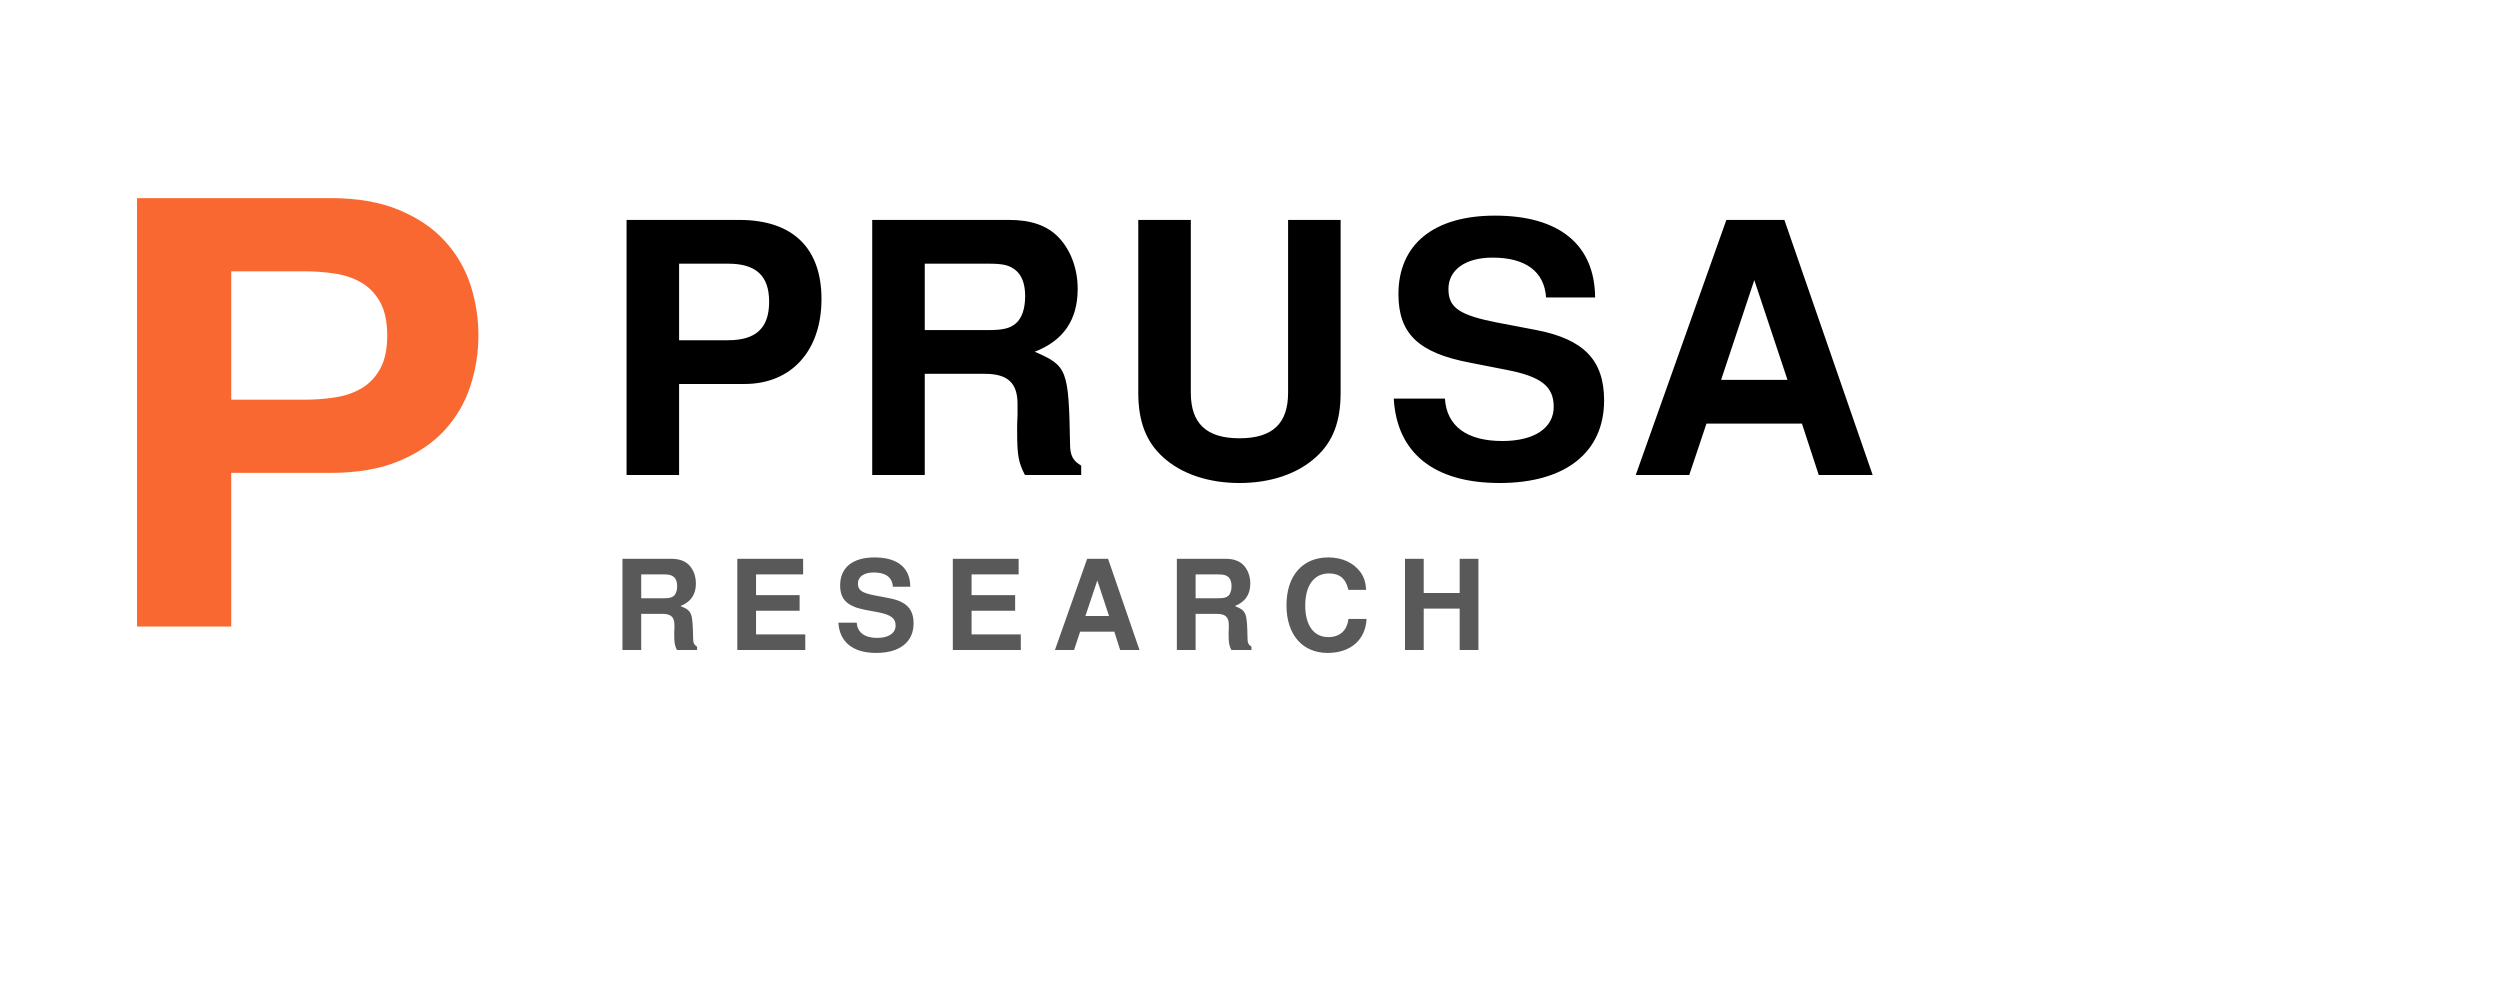
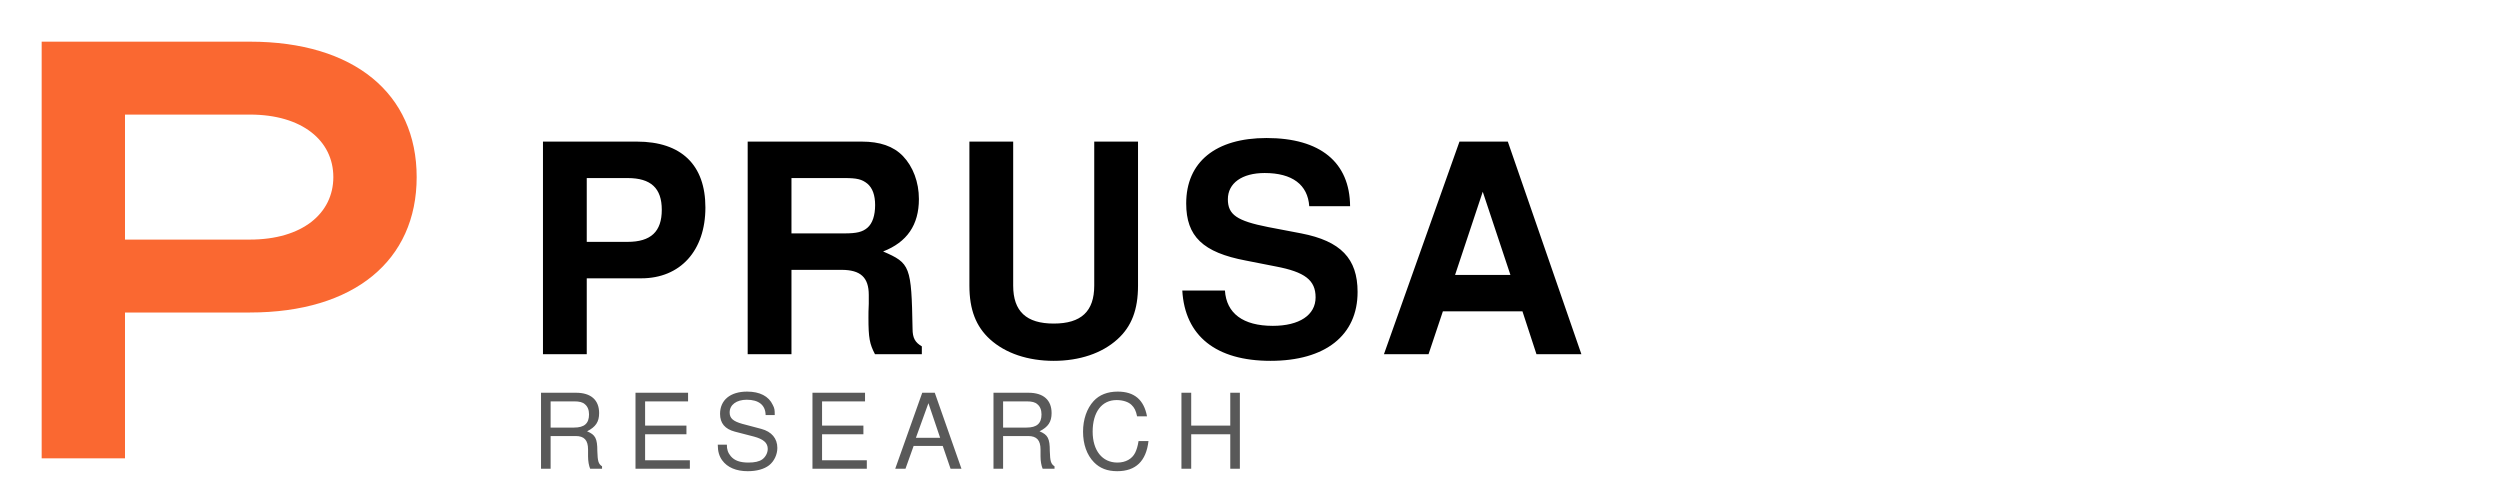
- <svg xmlns="http://www.w3.org/2000/svg" viewBox="0 0 200 80" aria-label="Prusa Research">
-   <defs>
-     <style>
-       .prusa-text { font-family: 'Arial Black', 'Helvetica Neue', Helvetica, Arial, sans-serif; font-weight: 900; }
-     </style>
-   </defs>
-   <g transform="translate(0, 5) scale(0.6)">
-     <path d="M44.03 18.08c3.57 0 6.61.52 9.12 1.56 2.51 1.04 4.55 2.41 6.12 4.12 1.57 1.71 2.72 3.65 3.44 5.84.72 2.19 1.08 4.45 1.08 6.8 0 2.29-.36 4.55-1.08 6.76-.72 2.21-1.87 4.17-3.44 5.88-1.57 1.71-3.61 3.08-6.12 4.12-2.51 1.04-5.55 1.56-9.12 1.56h-13.2V75.2H18.27V18.08h25.76zm-3.44 26.88c1.44 0 2.83-.11 4.16-.32 1.33-.21 2.51-.63 3.52-1.24 1.01-.61 1.83-1.48 2.44-2.6.61-1.12.92-2.59.92-4.4 0-1.81-.31-3.28-.92-4.4-.61-1.12-1.43-1.99-2.44-2.6-1.01-.61-2.19-1.03-3.52-1.24-1.33-.21-2.72-.32-4.16-.32h-9.76v17.12h9.76z" fill="#FA6831" />
-   </g>
-   <text x="48" y="38" class="prusa-text" font-size="28" letter-spacing="0.05em" fill="currentColor">PRUSA</text>
-   <text x="49" y="52" class="prusa-text" font-size="10" font-weight="500" letter-spacing="0.2em" fill="currentColor" opacity="0.65">RESEARCH</text>
+ <svg xmlns="http://www.w3.org/2000/svg" viewBox="0 0 240 48" aria-label="Prusa Research">
+   <path d="M4,4 L4,44 L12,44 L12,30 L24,30 C34,30 40,25 40,17 C40,9 34,4 24,4 Z M12,11 L24,11 C29,11 32,13.5 32,17 C32,20.5 29,23 24,23 L12,23 Z" fill="#FA6831" />
+   <text x="50" y="34" font-family="'Helvetica Neue',Helvetica,Arial,sans-serif" font-size="28" font-weight="800" letter-spacing="0.05em" fill="currentColor">PRUSA</text>
+   <text x="51" y="45" font-family="'Helvetica Neue',Helvetica,Arial,sans-serif" font-size="10" font-weight="500" letter-spacing="0.2em" fill="currentColor" opacity="0.65">RESEARCH</text>
</svg>
